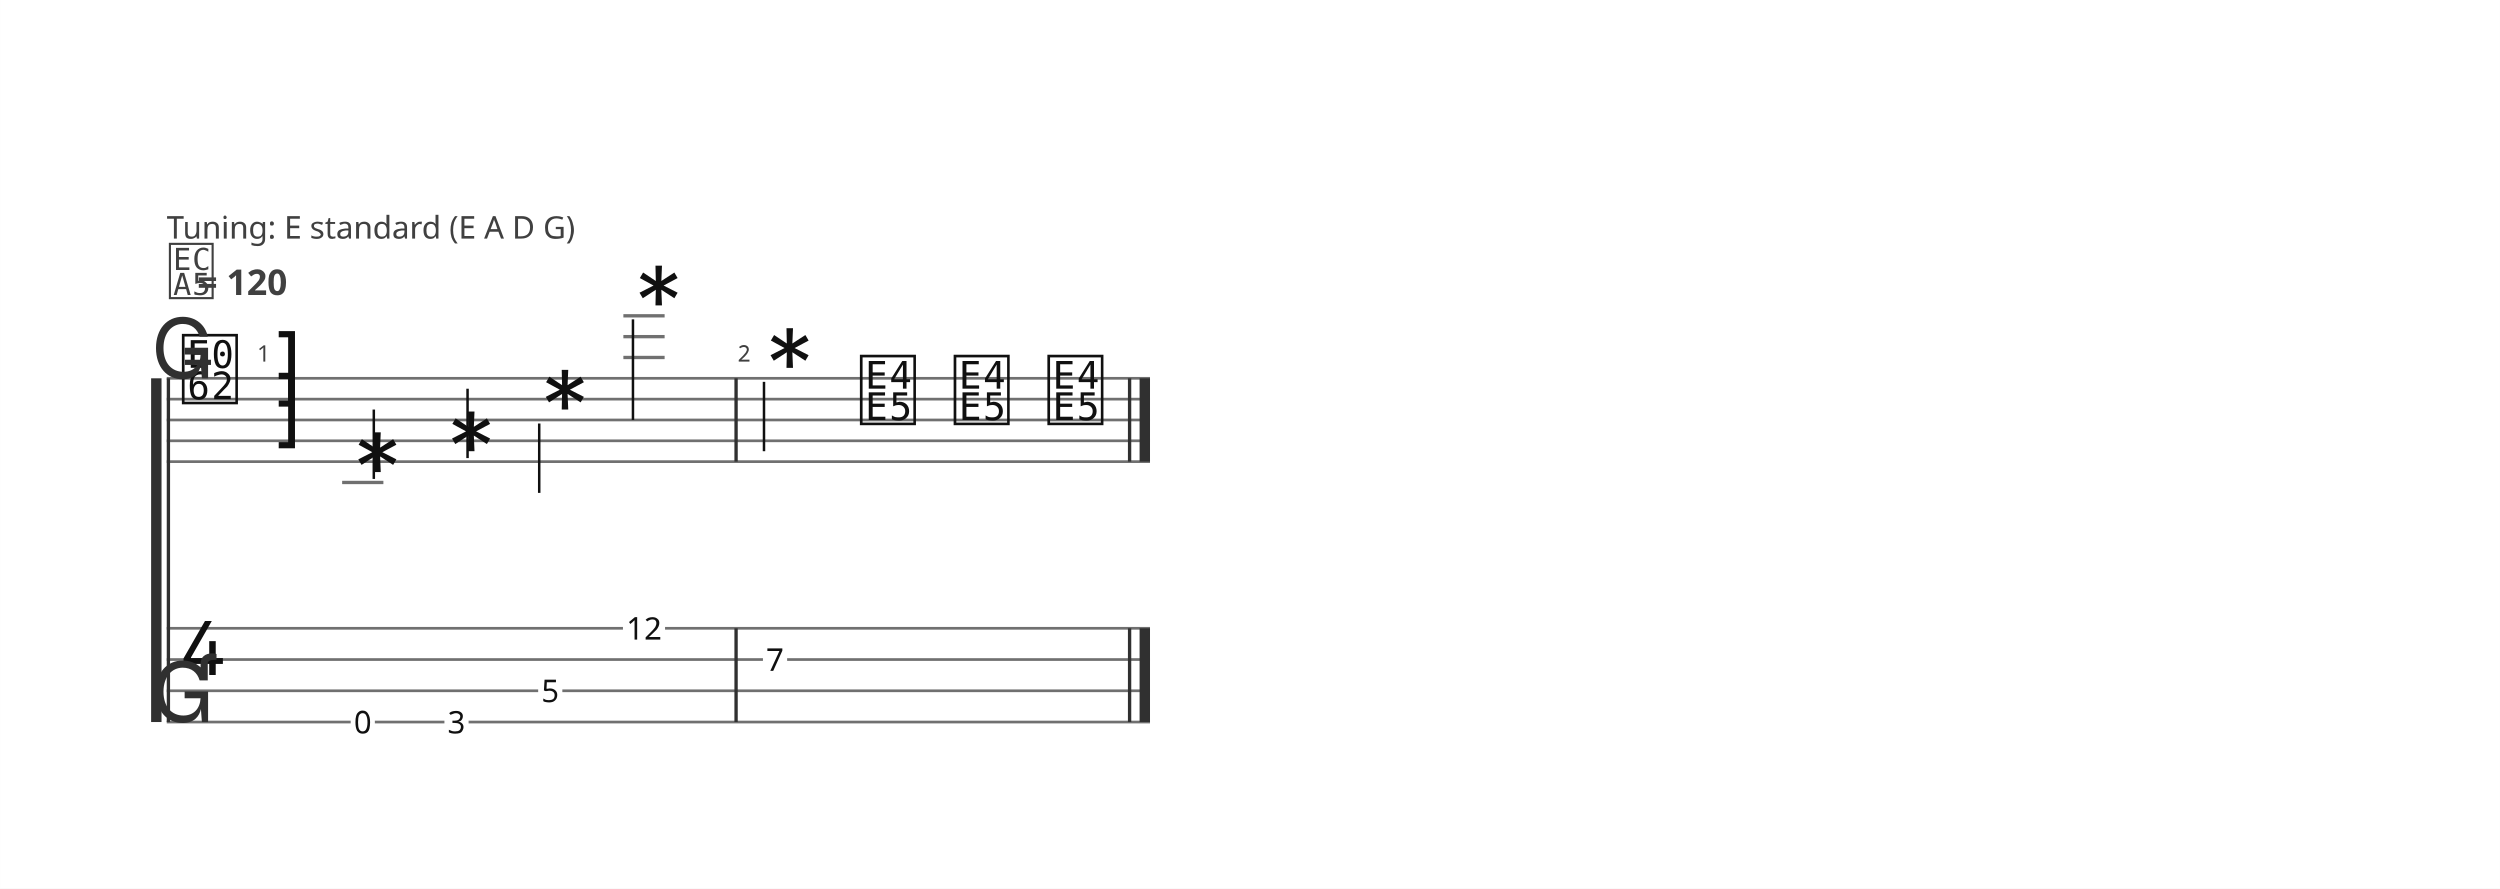
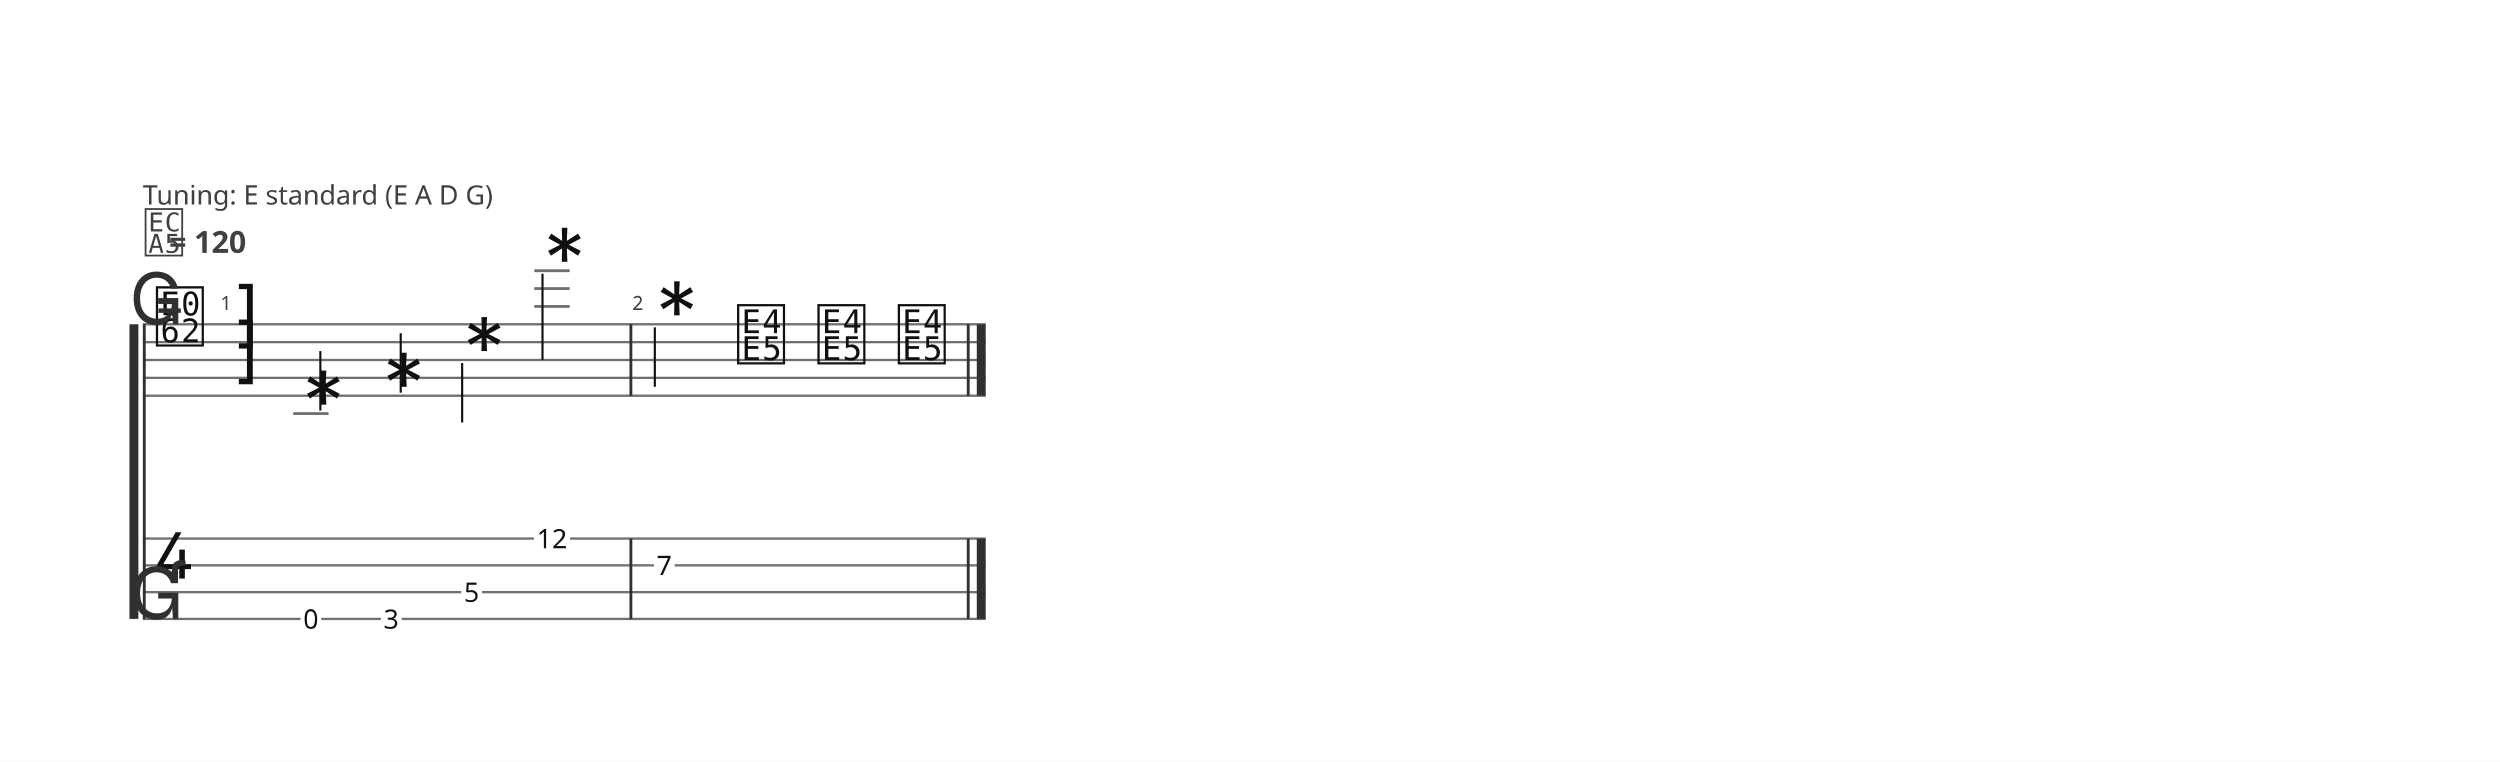
- <svg xmlns="http://www.w3.org/2000/svg" width="210mm" height="74.65mm" viewBox="0 0 120 42.66">
+ <svg xmlns="http://www.w3.org/2000/svg" width="210mm" height="63.99mm" viewBox="0 0 140 42.66">
  <rect width="100%" height="100%" fill="#ffffff" />
  <text x="8" y="11.45" font-family="Noto Sans" font-size="1.5" fill="#404040">Tuning: E standard (E A D G)</text>
  <text x="9.46" y="14.16" font-family="Noto Sans" font-size="1.7" font-weight="bold" fill="#404040">= 120</text>
  <text x="8" y="14.16" font-family="Bravura" font-size="3.2" fill="#404040" data-glyph="metNoteQuarterUp"></text>
  <line x1="8" y1="30.16" x2="55.2" y2="30.16" stroke="#707070" stroke-width="0.13" />
  <line x1="8" y1="31.66" x2="55.2" y2="31.66" stroke="#707070" stroke-width="0.13" />
  <line x1="8" y1="33.16" x2="55.2" y2="33.16" stroke="#707070" stroke-width="0.13" />
  <line x1="8" y1="34.66" x2="55.2" y2="34.66" stroke="#707070" stroke-width="0.13" />
  <text x="8.6" y="32.4" font-family="Bravura" font-size="3.56" fill="#101010" data-glyph="4stringTabClef"></text>
  <line x1="8" y1="18.16" x2="55.2" y2="18.16" stroke="#707070" stroke-width="0.13" />
  <line x1="8" y1="19.16" x2="55.2" y2="19.16" stroke="#707070" stroke-width="0.13" />
  <line x1="8" y1="20.16" x2="55.2" y2="20.16" stroke="#707070" stroke-width="0.13" />
  <line x1="8" y1="21.16" x2="55.2" y2="21.16" stroke="#707070" stroke-width="0.13" />
  <line x1="8" y1="22.16" x2="55.2" y2="22.16" stroke="#707070" stroke-width="0.13" />
  <text x="8.6" y="19.16" font-family="Bravura" font-size="4" fill="#101010" data-glyph="fClef"></text>
  <text x="12.34" y="17.36" font-family="Noto Sans" font-size="1.1" fill="#404040">1</text>
  <text x="13.14" y="19.16" font-family="Bravura" font-size="4" fill="#101010" data-glyph="timeSig4"></text>
  <text x="13.14" y="21.16" font-family="Bravura" font-size="4" fill="#101010" data-glyph="timeSig4"></text>
  <rect x="16.83" y="33.92" width="1.16" height="1.47" fill="#ffffff" />
  <text x="17.41" y="35.2" font-family="Noto Sans" font-size="1.5" text-anchor="middle" fill="#101010">0</text>
  <rect x="21.33" y="33.92" width="1.16" height="1.47" fill="#ffffff" />
  <text x="21.91" y="35.2" font-family="Noto Sans" font-size="1.5" text-anchor="middle" fill="#101010">3</text>
  <rect x="25.83" y="32.42" width="1.16" height="1.47" fill="#ffffff" />
  <text x="26.41" y="33.7" font-family="Noto Sans" font-size="1.5" text-anchor="middle" fill="#101010">5</text>
  <rect x="29.9" y="29.42" width="2.02" height="1.47" fill="#ffffff" />
  <text x="30.91" y="30.7" font-family="Noto Sans" font-size="1.5" text-anchor="middle" fill="#101010">12</text>
  <line x1="16.42" y1="23.16" x2="18.4" y2="23.16" stroke="#707070" stroke-width="0.16" />
  <text x="16.82" y="23.16" font-family="Bravura" font-size="4" fill="#101010" data-glyph="noteheadBlack"></text>
  <line x1="17.94" y1="22.99" x2="17.94" y2="19.66" stroke="#101010" stroke-width="0.12" />
  <text x="21.32" y="22.16" font-family="Bravura" font-size="4" fill="#101010" data-glyph="noteheadBlack"></text>
  <line x1="22.44" y1="21.99" x2="22.44" y2="18.66" stroke="#101010" stroke-width="0.12" />
  <text x="25.82" y="20.16" font-family="Bravura" font-size="4" fill="#101010" data-glyph="noteheadBlack"></text>
  <line x1="25.88" y1="20.33" x2="25.88" y2="23.66" stroke="#101010" stroke-width="0.12" />
  <line x1="29.92" y1="17.16" x2="31.9" y2="17.16" stroke="#707070" stroke-width="0.16" />
  <line x1="29.92" y1="16.16" x2="31.9" y2="16.16" stroke="#707070" stroke-width="0.16" />
  <line x1="29.92" y1="15.16" x2="31.9" y2="15.16" stroke="#707070" stroke-width="0.16" />
  <text x="30.32" y="15.16" font-family="Bravura" font-size="4" fill="#101010" data-glyph="noteheadBlack"></text>
  <line x1="30.38" y1="15.33" x2="30.38" y2="20.16" stroke="#101010" stroke-width="0.12" />
  <line x1="35.33" y1="30.16" x2="35.33" y2="34.66" stroke="#303030" stroke-width="0.16" />
  <line x1="35.33" y1="18.16" x2="35.33" y2="22.16" stroke="#303030" stroke-width="0.16" />
  <text x="35.41" y="17.36" font-family="Noto Sans" font-size="1.1" fill="#404040">2</text>
  <rect x="36.62" y="30.92" width="1.16" height="1.47" fill="#ffffff" />
  <text x="37.2" y="32.2" font-family="Noto Sans" font-size="1.5" text-anchor="middle" fill="#101010">7</text>
  <text x="36.61" y="18.16" font-family="Bravura" font-size="4" fill="#101010" data-glyph="noteheadBlack"></text>
  <line x1="36.67" y1="18.33" x2="36.67" y2="21.66" stroke="#101010" stroke-width="0.12" />
  <text x="41.15" y="20.16" font-family="Bravura" font-size="4" fill="#101010" data-glyph="restQuarter"></text>
  <text x="45.65" y="20.16" font-family="Bravura" font-size="4" fill="#101010" data-glyph="restQuarter"></text>
  <text x="50.15" y="20.16" font-family="Bravura" font-size="4" fill="#101010" data-glyph="restQuarter"></text>
  <line x1="54.22" y1="30.16" x2="54.22" y2="34.66" stroke="#303030" stroke-width="0.16" />
  <line x1="54.95" y1="30.16" x2="54.95" y2="34.66" stroke="#303030" stroke-width="0.5" />
  <line x1="54.22" y1="18.16" x2="54.22" y2="22.16" stroke="#303030" stroke-width="0.16" />
  <line x1="54.95" y1="18.16" x2="54.95" y2="22.16" stroke="#303030" stroke-width="0.5" />
  <line x1="8.08" y1="18.16" x2="8.08" y2="34.66" stroke="#303030" stroke-width="0.16" />
  <line x1="7.5" y1="18.16" x2="7.5" y2="34.66" stroke="#303030" stroke-width="0.5" />
  <text x="7.25" y="18.16" font-family="Bravura" font-size="4" fill="#303030" data-glyph="bracketTop"></text>
  <text x="7.25" y="34.66" font-family="Bravura" font-size="4" fill="#303030" data-glyph="bracketBottom"></text>
</svg>
